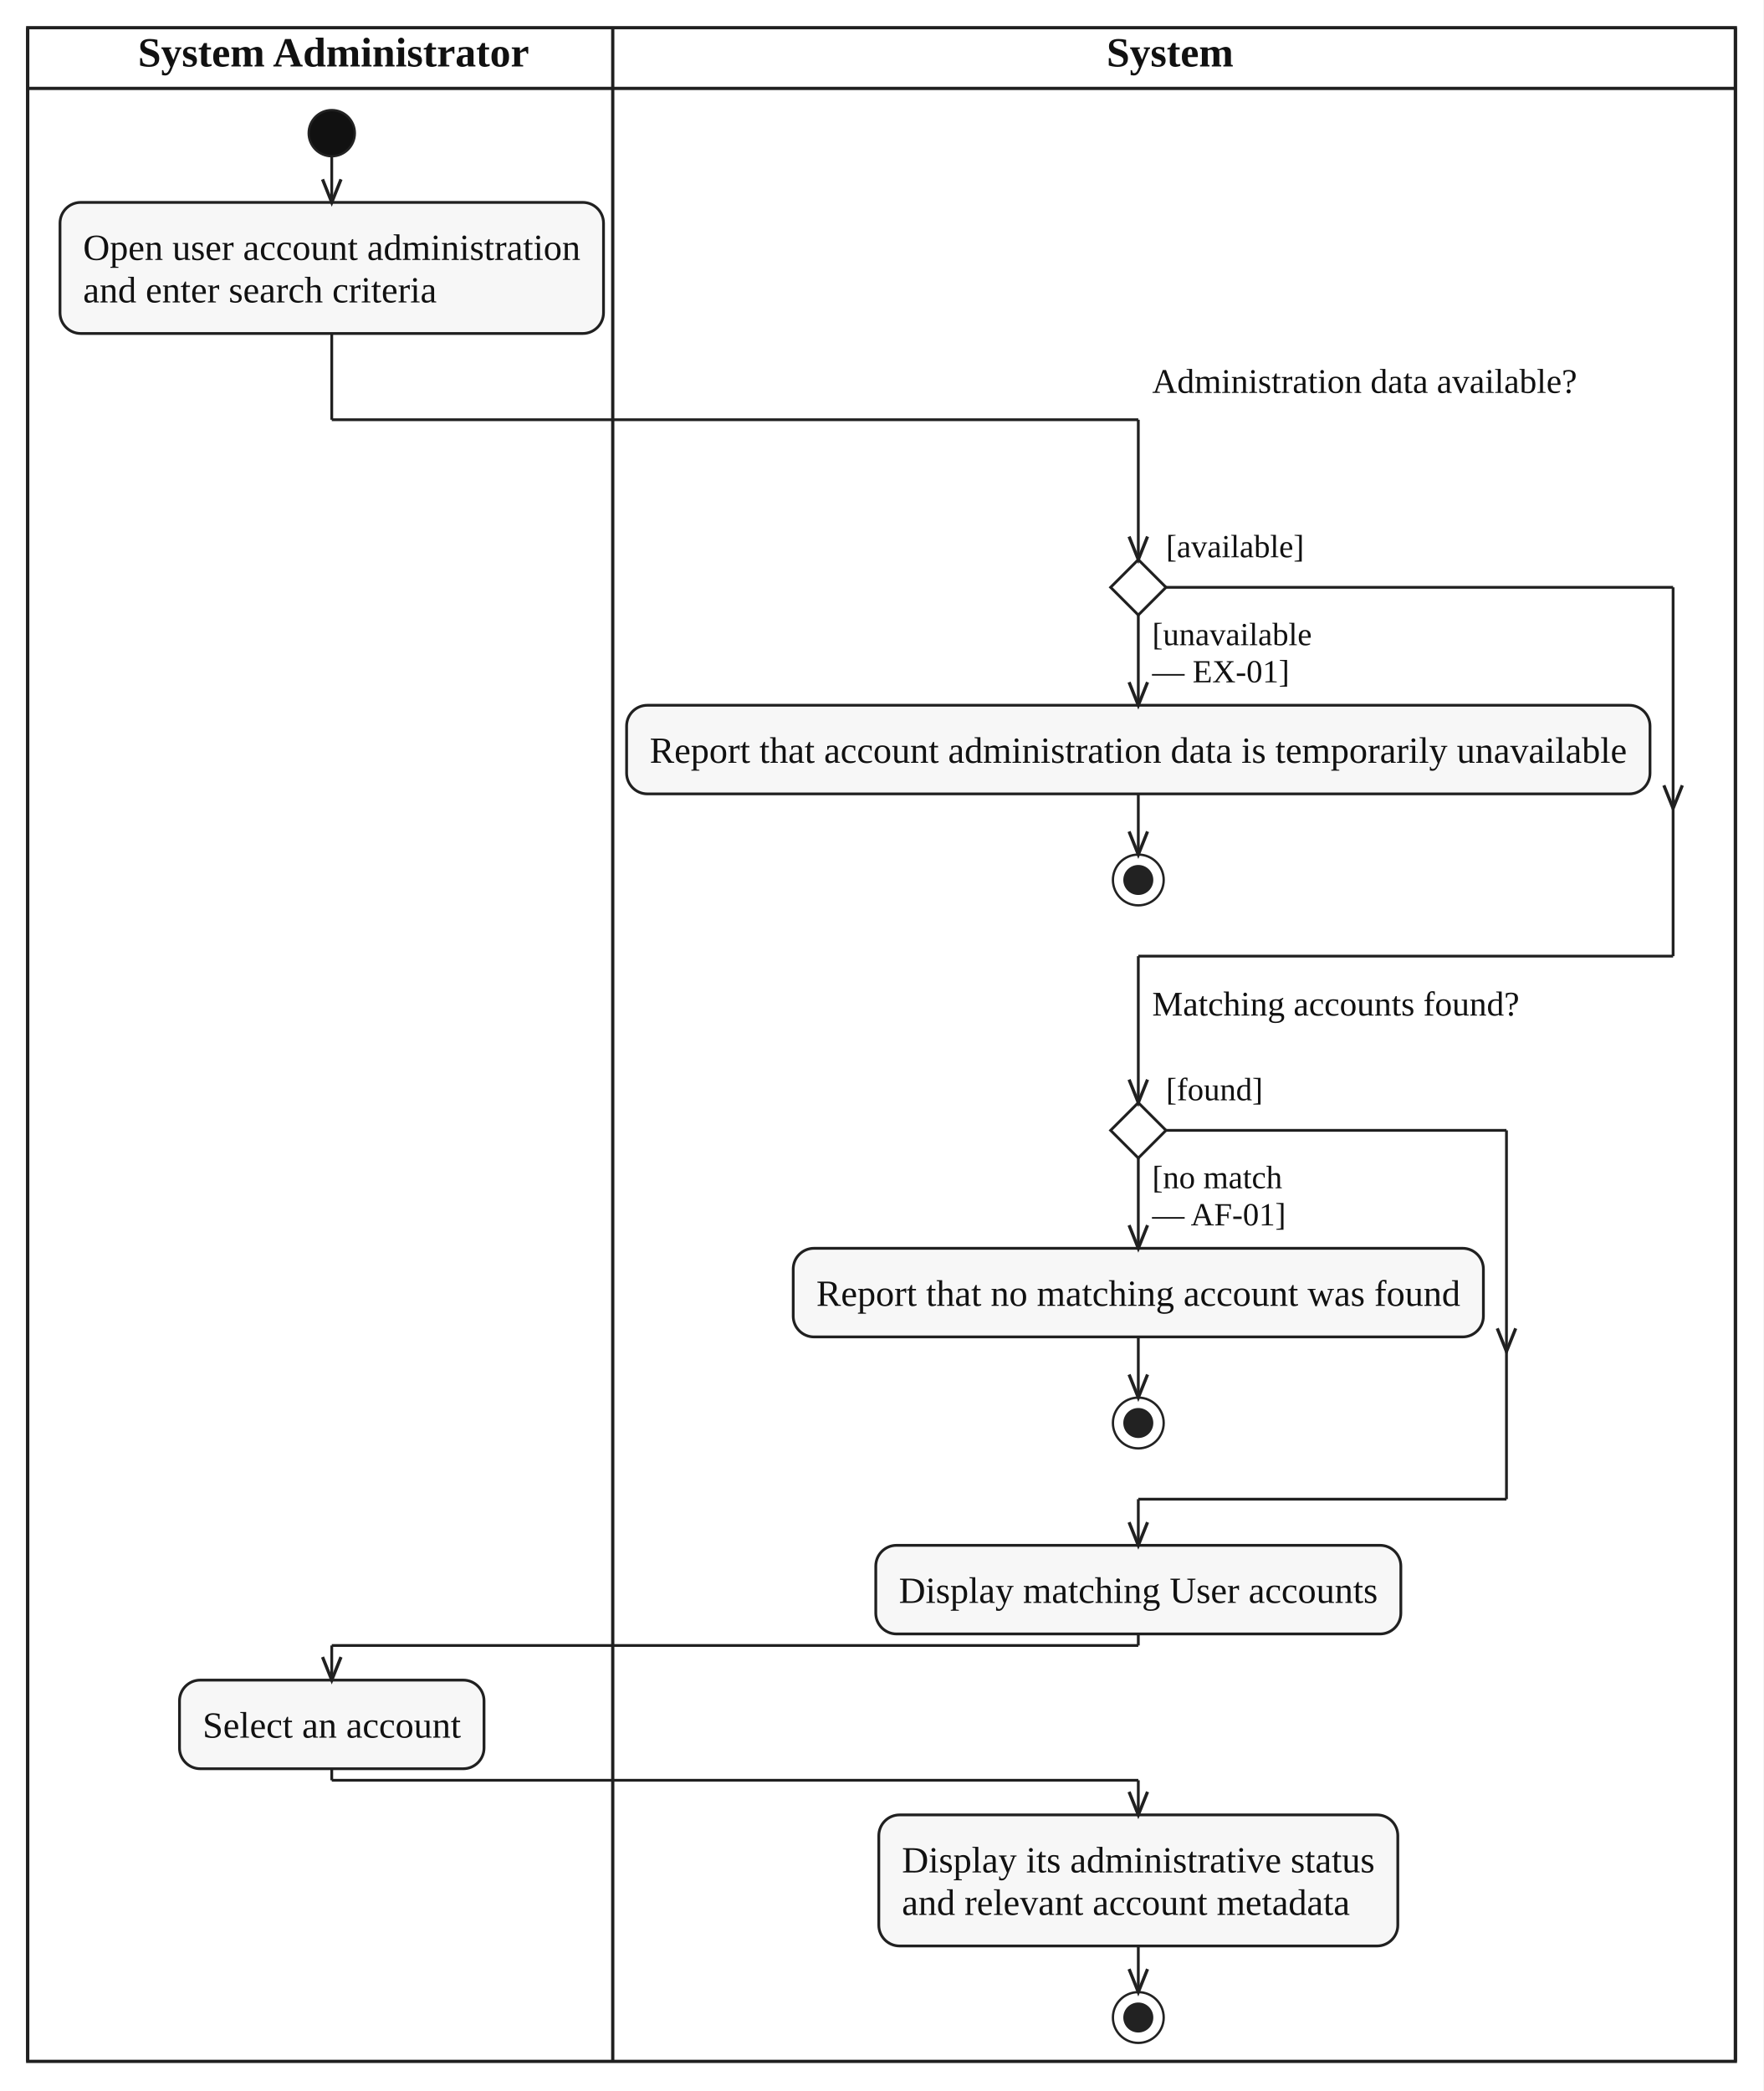
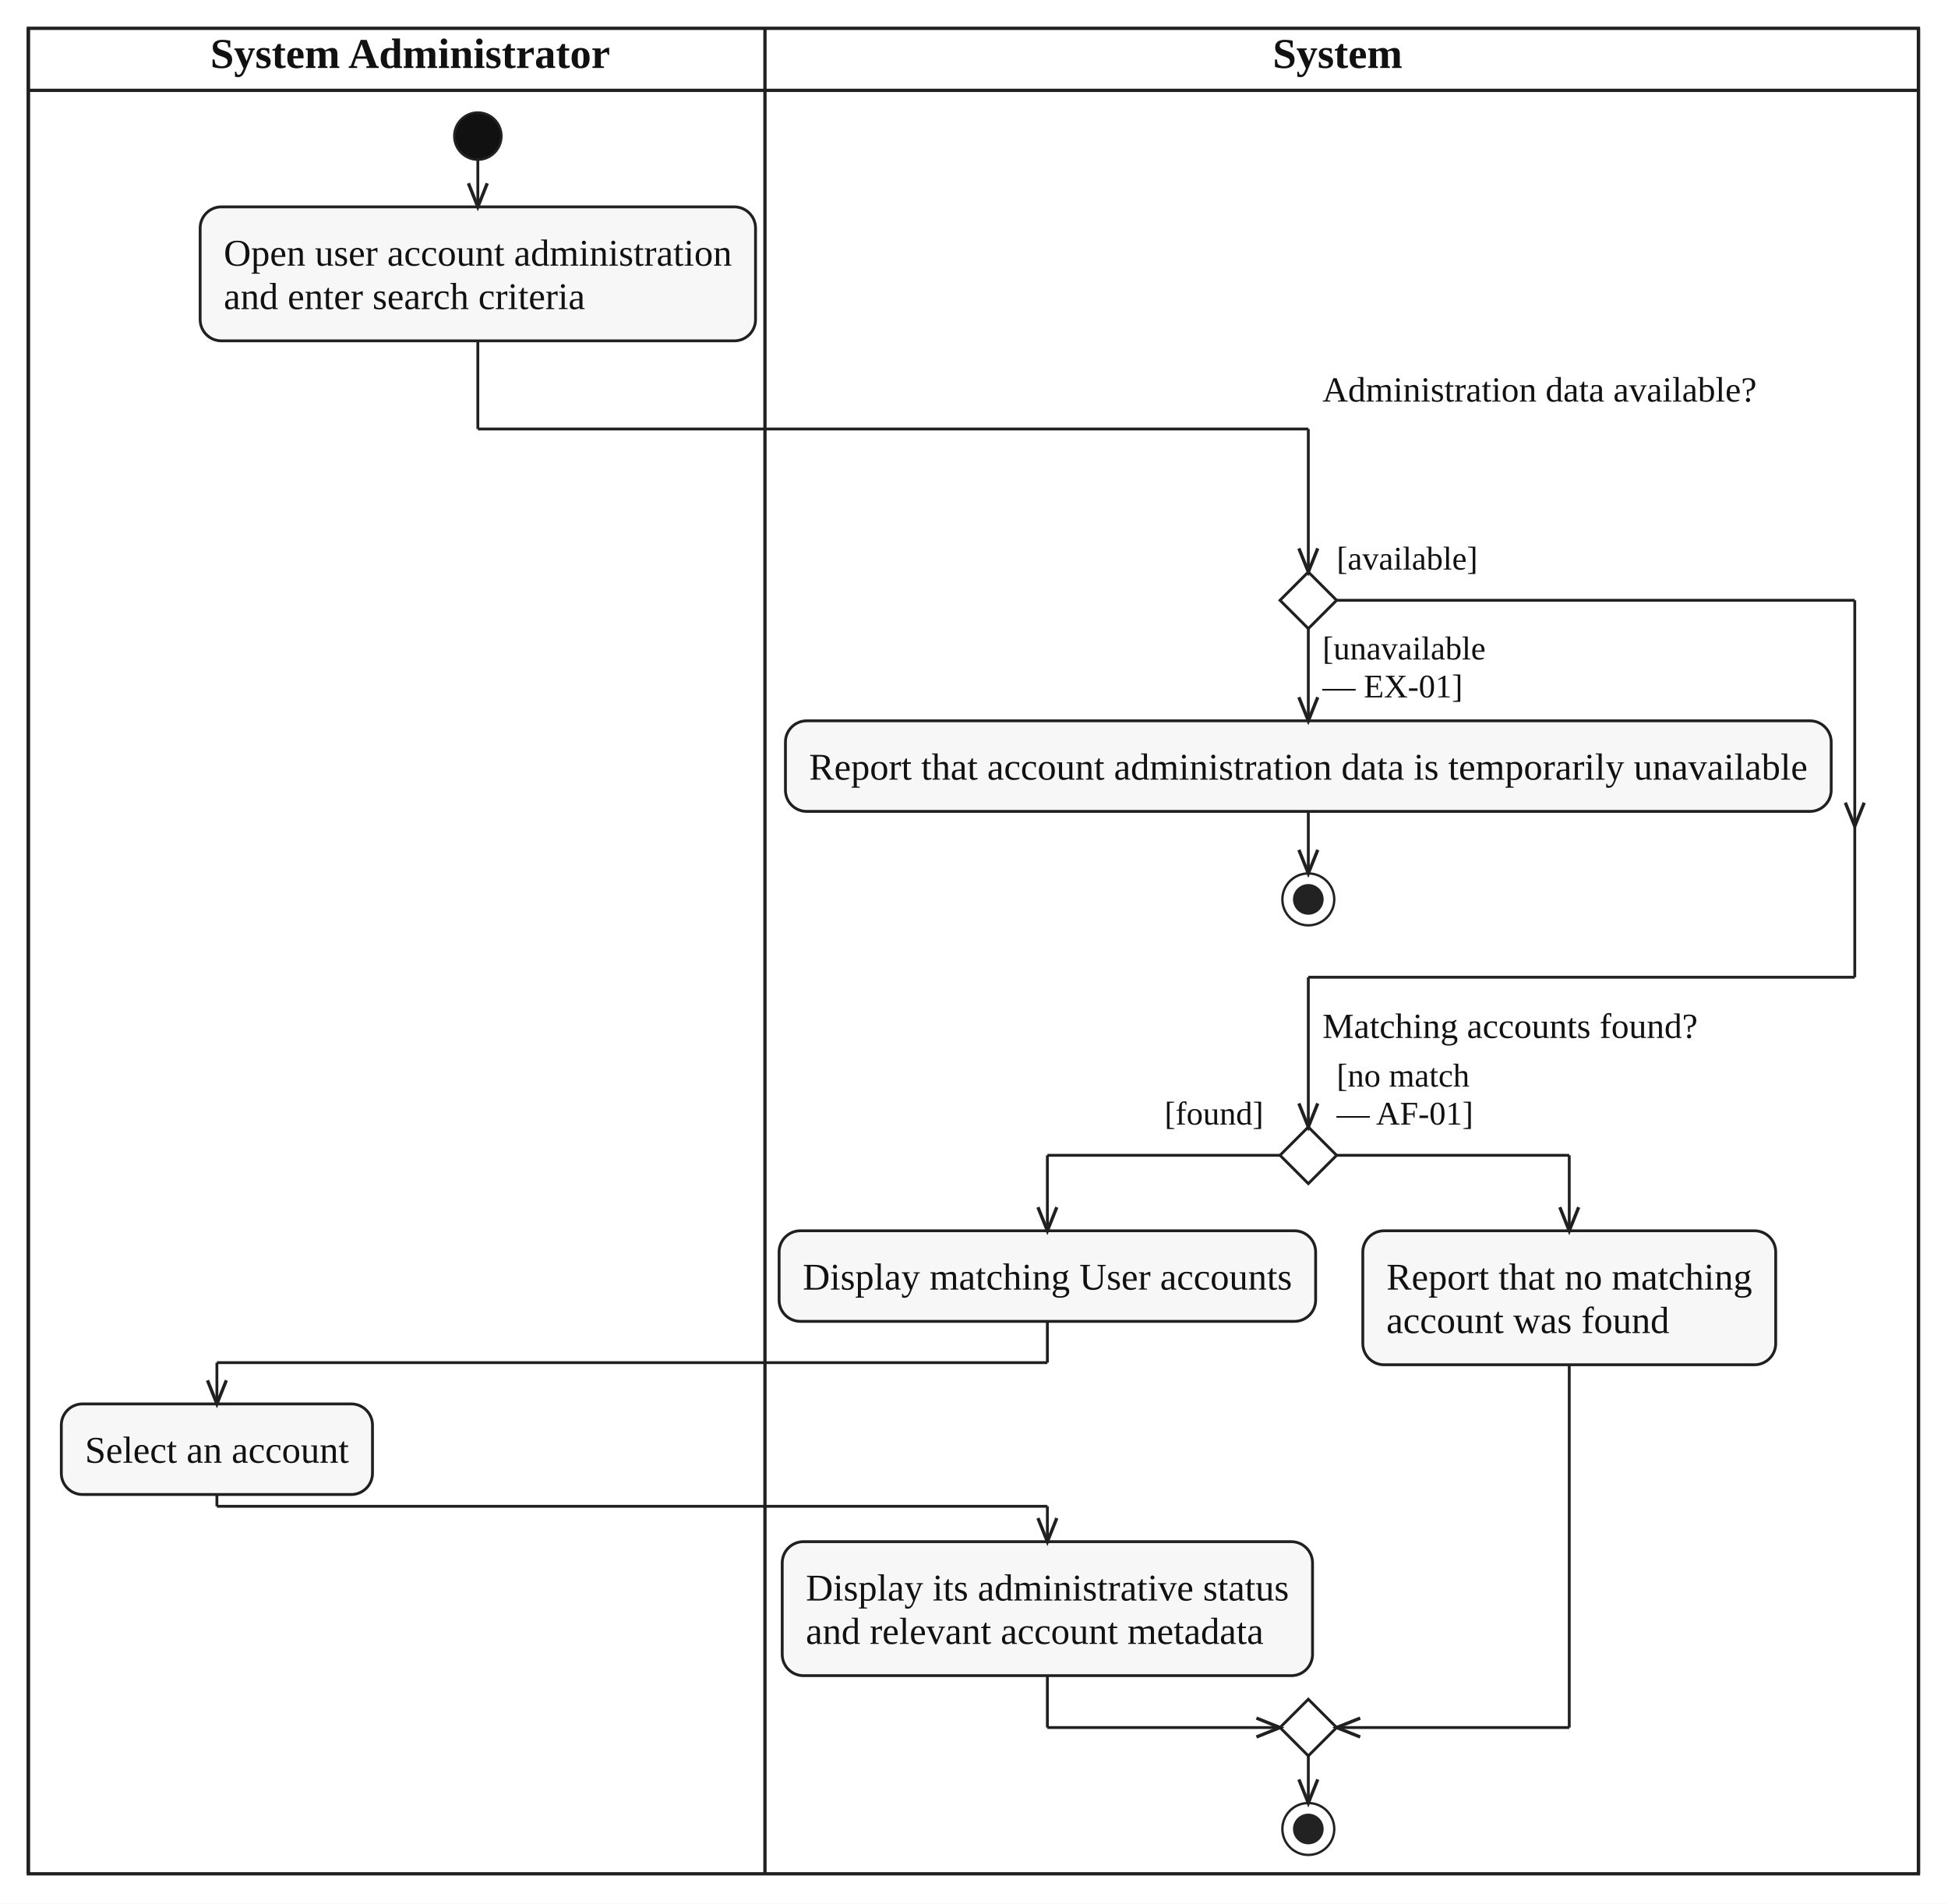
- <svg xmlns="http://www.w3.org/2000/svg" contentStyleType="text/css" height="906px" preserveAspectRatio="none" style="width:764px;height:906px;background:#FFFFFF;" version="1.1" viewBox="-5 0.394 764 906" width="764px" zoomAndPan="magnify" data-pres-formatted="1">
-   <rect id="pres-background" x="-5" y="0.394" width="764" height="906" fill="#FFFFFF" stroke="none" />
+ <svg xmlns="http://www.w3.org/2000/svg" contentStyleType="text/css" height="807px" preserveAspectRatio="none" style="width:826px;height:807px;background:#FFFFFF;" version="1.1" viewBox="-5 0.394 826 807" width="826px" zoomAndPan="magnify" data-pres-formatted="1">
+   <rect id="pres-background" x="-5" y="0.394" width="826" height="807" fill="#FFFFFF" stroke="none" />
  <defs />
  <g>
-     <rect fill="#FFFFFF" height="30.698" style="stroke:#FFFFFF;stroke-width:1.0;" width="725.164" x="15" y="12.394" />
-     <ellipse cx="138.746" cy="58.092" fill="#111111" rx="10" ry="10" style="stroke:#222222;stroke-width:1.0;" />
-     <rect fill="#F7F7F7" height="56.797" rx="9" ry="9" style="stroke:#202020;stroke-width:1.2;" width="235.492" x="21" y="88.092" />
-     <text fill="#111111" font-family="Times New Roman" font-size="16" lengthAdjust="spacing" textLength="215.492" x="31" y="113.029">Open user account administration</text>
-     <text fill="#111111" font-family="Times New Roman" font-size="16" lengthAdjust="spacing" textLength="153.234" x="31" y="131.428">and enter search criteria</text>
-     <rect fill="#F7F7F7" height="38.398" rx="9" ry="9" style="stroke:#202020;stroke-width:1.2;" width="131.945" x="72.773" y="728.36" />
-     <text fill="#111111" font-family="Times New Roman" font-size="16" lengthAdjust="spacing" textLength="111.945" x="82.773" y="753.298">Select an account</text>
-     <line style="stroke:#202020;stroke-width:1.4;" x1="7" x2="7" y1="12.394" y2="893.556" />
-     <rect fill="#F7F7F7" height="38.398" rx="9" ry="9" style="stroke:#202020;stroke-width:1.2;" width="443.422" x="266.492" y="305.975" />
-     <text fill="#111111" font-family="Times New Roman" font-size="16" lengthAdjust="spacing" textLength="423.422" x="276.492" y="330.912">Report that account administration data is temporarily unavailable</text>
-     <ellipse cx="488.203" cy="381.674" fill="none" rx="11" ry="11" style="stroke:#222222;stroke-width:1.0;" />
-     <ellipse cx="488.203" cy="381.674" fill="#222222" rx="6" ry="6" style="stroke:#222222;stroke-width:1.0;" />
-     <polygon fill="#FFFFFF" points="488.203,242.876,500.203,254.876,488.203,266.876,476.203,254.876,488.203,242.876" style="stroke:#202020;stroke-width:1.2;" />
-     <text fill="#111111" font-family="Times New Roman" font-size="15" lengthAdjust="spacing" textLength="184.102" x="494.203" y="170.637">Administration data available?</text>
-     <text fill="#111111" font-family="Times New Roman" font-size="15" lengthAdjust="spacing" textLength="3.75" x="494.203" y="187.886"> </text>
-     <text fill="#111111" font-family="Times New Roman" font-size="15" lengthAdjust="spacing" textLength="3.75" x="494.203" y="205.134"> </text>
-     <text fill="#111111" font-family="Times New Roman" font-size="15" lengthAdjust="spacing" textLength="3.75" x="494.203" y="222.383"> </text>
-     <text fill="#111111" font-family="Times New Roman" font-size="15" lengthAdjust="spacing" textLength="3.75" x="494.203" y="239.631"> </text>
-     <text fill="#111111" font-family="Times New Roman" font-size="14" lengthAdjust="spacing" textLength="76.186" x="494.203" y="279.946">  [unavailable</text>
-     <text fill="#111111" font-family="Times New Roman" font-size="14" lengthAdjust="spacing" textLength="66.486" x="494.203" y="296.045">  — EX-01]</text>
-     <text fill="#111111" font-family="Times New Roman" font-size="6" lengthAdjust="spacing" textLength="1.5" x="494.203" y="304.675"> </text>
-     <text fill="#111111" font-family="Times New Roman" font-size="14" lengthAdjust="spacing" textLength="66.849" x="500.203" y="241.848">[available]  </text>
-     <text fill="#111111" font-family="Times New Roman" font-size="6" lengthAdjust="spacing" textLength="1.5" x="500.203" y="250.477"> </text>
-     <rect fill="#F7F7F7" height="38.398" rx="9" ry="9" style="stroke:#202020;stroke-width:1.2;" width="299.039" x="338.684" y="541.263" />
-     <text fill="#111111" font-family="Times New Roman" font-size="16" lengthAdjust="spacing" textLength="279.039" x="348.684" y="566.2">Report that no matching account was found</text>
-     <ellipse cx="488.203" cy="616.962" fill="none" rx="11" ry="11" style="stroke:#222222;stroke-width:1.0;" />
-     <ellipse cx="488.203" cy="616.962" fill="#222222" rx="6" ry="6" style="stroke:#222222;stroke-width:1.0;" />
-     <polygon fill="#FFFFFF" points="488.203,478.164,500.203,490.164,488.203,502.164,476.203,490.164,488.203,478.164" style="stroke:#202020;stroke-width:1.2;" />
-     <text fill="#111111" font-family="Times New Roman" font-size="15" lengthAdjust="spacing" textLength="159.119" x="494.203" y="440.422">Matching accounts found?</text>
-     <text fill="#111111" font-family="Times New Roman" font-size="15" lengthAdjust="spacing" textLength="3.75" x="494.203" y="457.671"> </text>
-     <text fill="#111111" font-family="Times New Roman" font-size="15" lengthAdjust="spacing" textLength="3.75" x="494.203" y="474.919"> </text>
-     <text fill="#111111" font-family="Times New Roman" font-size="14" lengthAdjust="spacing" textLength="63.369" x="494.203" y="515.234">  [no match</text>
-     <text fill="#111111" font-family="Times New Roman" font-size="14" lengthAdjust="spacing" textLength="65.721" x="494.203" y="531.333">  — AF-01]</text>
-     <text fill="#111111" font-family="Times New Roman" font-size="6" lengthAdjust="spacing" textLength="1.5" x="494.203" y="539.963"> </text>
-     <text fill="#111111" font-family="Times New Roman" font-size="14" lengthAdjust="spacing" textLength="48.986" x="500.203" y="477.136">[found]  </text>
-     <text fill="#111111" font-family="Times New Roman" font-size="6" lengthAdjust="spacing" textLength="1.5" x="500.203" y="485.766"> </text>
-     <rect fill="#F7F7F7" height="38.398" rx="9" ry="9" style="stroke:#202020;stroke-width:1.2;" width="227.5" x="374.453" y="669.962" />
-     <text fill="#111111" font-family="Times New Roman" font-size="16" lengthAdjust="spacing" textLength="207.5" x="384.453" y="694.899">Display matching User accounts</text>
-     <rect fill="#F7F7F7" height="56.797" rx="9" ry="9" style="stroke:#202020;stroke-width:1.2;" width="224.867" x="375.769" y="786.759" />
-     <text fill="#111111" font-family="Times New Roman" font-size="16" lengthAdjust="spacing" textLength="204.867" x="385.769" y="811.696">Display its administrative status</text>
-     <text fill="#111111" font-family="Times New Roman" font-size="16" lengthAdjust="spacing" textLength="194.117" x="385.769" y="830.095">and relevant account metadata</text>
-     <ellipse cx="488.203" cy="874.556" fill="none" rx="11" ry="11" style="stroke:#222222;stroke-width:1.0;" />
-     <ellipse cx="488.203" cy="874.556" fill="#222222" rx="6" ry="6" style="stroke:#222222;stroke-width:1.0;" />
-     <line style="stroke:#202020;stroke-width:1.4;" x1="260.492" x2="260.492" y1="12.394" y2="893.556" />
-     <line style="stroke:#202020;stroke-width:1.4;" x1="746.914" x2="746.914" y1="12.394" y2="893.556" />
-     <line style="stroke:#202020;stroke-width:1.2;" x1="138.746" x2="138.746" y1="68.092" y2="88.092" />
-     <polyline points="134.746,78.092 138.746,88.092 142.746,78.092" fill="none" stroke="#202020" stroke-width="1.4" stroke-linejoin="miter" stroke-linecap="butt" class="open-arrowhead" />
-     <line style="stroke:#202020;stroke-width:1.2;" x1="488.203" x2="488.203" y1="344.373" y2="370.674" />
-     <polyline points="484.203,360.674 488.203,370.674 492.203,360.674" fill="none" stroke="#202020" stroke-width="1.4" stroke-linejoin="miter" stroke-linecap="butt" class="open-arrowhead" />
-     <line style="stroke:#202020;stroke-width:1.2;" x1="488.203" x2="488.203" y1="266.876" y2="305.975" />
-     <polyline points="484.203,295.975 488.203,305.975 492.203,295.975" fill="none" stroke="#202020" stroke-width="1.4" stroke-linejoin="miter" stroke-linecap="butt" class="open-arrowhead" />
-     <line style="stroke:#202020;stroke-width:1.2;" x1="500.203" x2="719.914" y1="254.876" y2="254.876" />
-     <polyline points="715.914,340.674 719.914,350.674 723.914,340.674" fill="none" stroke="#202020" stroke-width="1.4" stroke-linejoin="miter" stroke-linecap="butt" class="open-arrowhead" />
-     <line style="stroke:#202020;stroke-width:1.2;" x1="719.914" x2="719.914" y1="254.876" y2="414.674" />
-     <line style="stroke:#202020;stroke-width:1.2;" x1="719.914" x2="488.203" y1="414.674" y2="414.674" />
-     <line style="stroke:#202020;stroke-width:1.2;" x1="488.203" x2="488.203" y1="414.674" y2="478.164" />
-     <polyline points="484.203,468.164 488.203,478.164 492.203,468.164" fill="none" stroke="#202020" stroke-width="1.4" stroke-linejoin="miter" stroke-linecap="butt" class="open-arrowhead" />
-     <line style="stroke:#202020;stroke-width:1.2;" x1="488.203" x2="488.203" y1="579.661" y2="605.962" />
-     <polyline points="484.203,595.962 488.203,605.962 492.203,595.962" fill="none" stroke="#202020" stroke-width="1.4" stroke-linejoin="miter" stroke-linecap="butt" class="open-arrowhead" />
-     <line style="stroke:#202020;stroke-width:1.2;" x1="488.203" x2="488.203" y1="502.164" y2="541.263" />
-     <polyline points="484.203,531.263 488.203,541.263 492.203,531.263" fill="none" stroke="#202020" stroke-width="1.4" stroke-linejoin="miter" stroke-linecap="butt" class="open-arrowhead" />
-     <line style="stroke:#202020;stroke-width:1.2;" x1="500.203" x2="647.723" y1="490.164" y2="490.164" />
-     <polyline points="643.723,575.962 647.723,585.962 651.723,575.962" fill="none" stroke="#202020" stroke-width="1.4" stroke-linejoin="miter" stroke-linecap="butt" class="open-arrowhead" />
-     <line style="stroke:#202020;stroke-width:1.2;" x1="647.723" x2="647.723" y1="490.164" y2="649.962" />
-     <line style="stroke:#202020;stroke-width:1.2;" x1="647.723" x2="488.203" y1="649.962" y2="649.962" />
-     <line style="stroke:#202020;stroke-width:1.2;" x1="488.203" x2="488.203" y1="649.962" y2="669.962" />
-     <polyline points="484.203,659.962 488.203,669.962 492.203,659.962" fill="none" stroke="#202020" stroke-width="1.4" stroke-linejoin="miter" stroke-linecap="butt" class="open-arrowhead" />
-     <line style="stroke:#202020;stroke-width:1.2;" x1="488.203" x2="488.203" y1="843.556" y2="863.556" />
-     <polyline points="484.203,853.556 488.203,863.556 492.203,853.556" fill="none" stroke="#202020" stroke-width="1.4" stroke-linejoin="miter" stroke-linecap="butt" class="open-arrowhead" />
-     <line style="stroke:#202020;stroke-width:1.2;" x1="138.746" x2="138.746" y1="144.889" y2="182.255" />
-     <line style="stroke:#202020;stroke-width:1.2;" x1="138.746" x2="488.203" y1="182.255" y2="182.255" />
-     <line style="stroke:#202020;stroke-width:1.2;" x1="488.203" x2="488.203" y1="182.255" y2="242.876" />
-     <polyline points="484.203,232.876 488.203,242.876 492.203,232.876" fill="none" stroke="#202020" stroke-width="1.4" stroke-linejoin="miter" stroke-linecap="butt" class="open-arrowhead" />
-     <line style="stroke:#202020;stroke-width:1.2;" x1="488.203" x2="488.203" y1="708.36" y2="713.36" />
-     <line style="stroke:#202020;stroke-width:1.2;" x1="488.203" x2="138.746" y1="713.36" y2="713.36" />
-     <line style="stroke:#202020;stroke-width:1.2;" x1="138.746" x2="138.746" y1="713.36" y2="728.36" />
-     <polyline points="134.746,718.36 138.746,728.36 142.746,718.36" fill="none" stroke="#202020" stroke-width="1.4" stroke-linejoin="miter" stroke-linecap="butt" class="open-arrowhead" />
-     <line style="stroke:#202020;stroke-width:1.2;" x1="138.746" x2="138.746" y1="766.759" y2="771.759" />
-     <line style="stroke:#202020;stroke-width:1.2;" x1="138.746" x2="488.203" y1="771.759" y2="771.759" />
-     <line style="stroke:#202020;stroke-width:1.2;" x1="488.203" x2="488.203" y1="771.759" y2="786.759" />
-     <polyline points="484.203,776.759 488.203,786.759 492.203,776.759" fill="none" stroke="#202020" stroke-width="1.4" stroke-linejoin="miter" stroke-linecap="butt" class="open-arrowhead" />
-     <text fill="#111111" font-family="Times New Roman" font-size="18" font-weight="bold" lengthAdjust="spacing" textLength="170.481" x="54.755" y="29.198">System Administrator</text>
-     <text fill="#111111" font-family="Times New Roman" font-size="7" font-weight="bold" lengthAdjust="spacing" textLength="1.75" x="50.255" y="39.627"> </text>
-     <text fill="#111111" font-family="Times New Roman" font-size="18" font-weight="bold" lengthAdjust="spacing" textLength="54.993" x="474.457" y="29.198">System</text>
-     <text fill="#111111" font-family="Times New Roman" font-size="7" font-weight="bold" lengthAdjust="spacing" textLength="1.75" x="469.957" y="39.627"> </text>
+     <rect fill="#FFFFFF" height="30.698" style="stroke:#FFFFFF;stroke-width:1.0;" width="786.719" x="15" y="12.394" />
+     <ellipse cx="197.617" cy="58.092" fill="#111111" rx="10" ry="10" style="stroke:#222222;stroke-width:1.0;" />
+     <rect fill="#F7F7F7" height="56.797" rx="9" ry="9" style="stroke:#202020;stroke-width:1.2;" width="235.492" x="79.871" y="88.092" />
+     <text fill="#111111" font-family="Times New Roman" font-size="16" lengthAdjust="spacing" textLength="215.492" x="89.871" y="113.029">Open user account administration</text>
+     <text fill="#111111" font-family="Times New Roman" font-size="16" lengthAdjust="spacing" textLength="153.234" x="89.871" y="131.428">and enter search criteria</text>
+     <rect fill="#F7F7F7" height="38.398" rx="9" ry="9" style="stroke:#202020;stroke-width:1.2;" width="131.945" x="21" y="595.562" />
+     <text fill="#111111" font-family="Times New Roman" font-size="16" lengthAdjust="spacing" textLength="111.945" x="31" y="620.5">Select an account</text>
+     <line style="stroke:#202020;stroke-width:1.4;" x1="7" x2="7" y1="12.394" y2="794.758" />
+     <rect fill="#F7F7F7" height="38.398" rx="9" ry="9" style="stroke:#202020;stroke-width:1.2;" width="443.422" x="328.047" y="305.975" />
+     <text fill="#111111" font-family="Times New Roman" font-size="16" lengthAdjust="spacing" textLength="423.422" x="338.047" y="330.912">Report that account administration data is temporarily unavailable</text>
+     <ellipse cx="549.758" cy="381.674" fill="none" rx="11" ry="11" style="stroke:#222222;stroke-width:1.0;" />
+     <ellipse cx="549.758" cy="381.674" fill="#222222" rx="6" ry="6" style="stroke:#222222;stroke-width:1.0;" />
+     <polygon fill="#FFFFFF" points="549.758,242.876,561.758,254.876,549.758,266.876,537.758,254.876,549.758,242.876" style="stroke:#202020;stroke-width:1.2;" />
+     <text fill="#111111" font-family="Times New Roman" font-size="15" lengthAdjust="spacing" textLength="184.102" x="555.758" y="170.637">Administration data available?</text>
+     <text fill="#111111" font-family="Times New Roman" font-size="15" lengthAdjust="spacing" textLength="3.75" x="555.758" y="187.886"> </text>
+     <text fill="#111111" font-family="Times New Roman" font-size="15" lengthAdjust="spacing" textLength="3.75" x="555.758" y="205.134"> </text>
+     <text fill="#111111" font-family="Times New Roman" font-size="15" lengthAdjust="spacing" textLength="3.75" x="555.758" y="222.383"> </text>
+     <text fill="#111111" font-family="Times New Roman" font-size="15" lengthAdjust="spacing" textLength="3.75" x="555.758" y="239.631"> </text>
+     <text fill="#111111" font-family="Times New Roman" font-size="14" lengthAdjust="spacing" textLength="76.186" x="555.758" y="279.946">  [unavailable</text>
+     <text fill="#111111" font-family="Times New Roman" font-size="14" lengthAdjust="spacing" textLength="66.486" x="555.758" y="296.045">  — EX-01]</text>
+     <text fill="#111111" font-family="Times New Roman" font-size="6" lengthAdjust="spacing" textLength="1.5" x="555.758" y="304.675"> </text>
+     <text fill="#111111" font-family="Times New Roman" font-size="14" lengthAdjust="spacing" textLength="66.849" x="561.758" y="241.848">[available]  </text>
+     <text fill="#111111" font-family="Times New Roman" font-size="6" lengthAdjust="spacing" textLength="1.5" x="561.758" y="250.477"> </text>
+     <polygon fill="#FFFFFF" points="549.758,478.164,561.758,490.164,549.758,502.164,537.758,490.164,549.758,478.164" style="stroke:#202020;stroke-width:1.2;" />
+     <text fill="#111111" font-family="Times New Roman" font-size="15" lengthAdjust="spacing" textLength="159.119" x="555.758" y="440.422">Matching accounts found?</text>
+     <text fill="#111111" font-family="Times New Roman" font-size="15" lengthAdjust="spacing" textLength="3.75" x="555.758" y="457.671"> </text>
+     <text fill="#111111" font-family="Times New Roman" font-size="15" lengthAdjust="spacing" textLength="3.75" x="555.758" y="474.919"> </text>
+     <text fill="#111111" font-family="Times New Roman" font-size="14" lengthAdjust="spacing" textLength="48.986" x="488.772" y="477.136">[found]  </text>
+     <text fill="#111111" font-family="Times New Roman" font-size="6" lengthAdjust="spacing" textLength="1.5" x="488.772" y="485.766"> </text>
+     <text fill="#111111" font-family="Times New Roman" font-size="14" lengthAdjust="spacing" textLength="63.369" x="561.758" y="461.037">  [no match</text>
+     <text fill="#111111" font-family="Times New Roman" font-size="14" lengthAdjust="spacing" textLength="65.721" x="561.758" y="477.136">  — AF-01]</text>
+     <text fill="#111111" font-family="Times New Roman" font-size="6" lengthAdjust="spacing" textLength="1.5" x="561.758" y="485.766"> </text>
+     <rect fill="#F7F7F7" height="38.398" rx="9" ry="9" style="stroke:#202020;stroke-width:1.2;" width="227.5" x="325.363" y="522.164" />
+     <text fill="#111111" font-family="Times New Roman" font-size="16" lengthAdjust="spacing" textLength="207.5" x="335.363" y="547.102">Display matching User accounts</text>
+     <rect fill="#F7F7F7" height="56.797" rx="9" ry="9" style="stroke:#202020;stroke-width:1.2;" width="224.867" x="326.68" y="653.961" />
+     <text fill="#111111" font-family="Times New Roman" font-size="16" lengthAdjust="spacing" textLength="204.867" x="336.68" y="678.898">Display its administrative status</text>
+     <text fill="#111111" font-family="Times New Roman" font-size="16" lengthAdjust="spacing" textLength="194.117" x="336.68" y="697.297">and relevant account metadata</text>
+     <rect fill="#F7F7F7" height="56.797" rx="9" ry="9" style="stroke:#202020;stroke-width:1.2;" width="175.078" x="572.863" y="522.164" />
+     <text fill="#111111" font-family="Times New Roman" font-size="16" lengthAdjust="spacing" textLength="155.078" x="582.863" y="547.102">Report that no matching</text>
+     <text fill="#111111" font-family="Times New Roman" font-size="16" lengthAdjust="spacing" textLength="119.961" x="582.863" y="565.5">account was found</text>
+     <polygon fill="#FFFFFF" points="549.758,720.758,561.758,732.758,549.758,744.758,537.758,732.758,549.758,720.758" style="stroke:#202020;stroke-width:1.2;" />
+     <ellipse cx="549.758" cy="775.758" fill="none" rx="11" ry="11" style="stroke:#222222;stroke-width:1.0;" />
+     <ellipse cx="549.758" cy="775.758" fill="#222222" rx="6" ry="6" style="stroke:#222222;stroke-width:1.0;" />
+     <line style="stroke:#202020;stroke-width:1.4;" x1="319.363" x2="319.363" y1="12.394" y2="794.758" />
+     <line style="stroke:#202020;stroke-width:1.4;" x1="808.469" x2="808.469" y1="12.394" y2="794.758" />
+     <line style="stroke:#202020;stroke-width:1.2;" x1="197.617" x2="197.617" y1="68.092" y2="88.092" />
+     <polyline points="193.617,78.092 197.617,88.092 201.617,78.092" fill="none" stroke="#202020" stroke-width="1.4" stroke-linejoin="miter" stroke-linecap="butt" class="open-arrowhead" />
+     <line style="stroke:#202020;stroke-width:1.2;" x1="549.758" x2="549.758" y1="344.373" y2="370.674" />
+     <polyline points="545.758,360.674 549.758,370.674 553.758,360.674" fill="none" stroke="#202020" stroke-width="1.4" stroke-linejoin="miter" stroke-linecap="butt" class="open-arrowhead" />
+     <line style="stroke:#202020;stroke-width:1.2;" x1="549.758" x2="549.758" y1="266.876" y2="305.975" />
+     <polyline points="545.758,295.975 549.758,305.975 553.758,295.975" fill="none" stroke="#202020" stroke-width="1.4" stroke-linejoin="miter" stroke-linecap="butt" class="open-arrowhead" />
+     <line style="stroke:#202020;stroke-width:1.2;" x1="561.758" x2="781.469" y1="254.876" y2="254.876" />
+     <polyline points="777.469,340.674 781.469,350.674 785.469,340.674" fill="none" stroke="#202020" stroke-width="1.4" stroke-linejoin="miter" stroke-linecap="butt" class="open-arrowhead" />
+     <line style="stroke:#202020;stroke-width:1.2;" x1="781.469" x2="781.469" y1="254.876" y2="414.674" />
+     <line style="stroke:#202020;stroke-width:1.2;" x1="781.469" x2="549.758" y1="414.674" y2="414.674" />
+     <line style="stroke:#202020;stroke-width:1.2;" x1="549.758" x2="549.758" y1="414.674" y2="478.164" />
+     <polyline points="545.758,468.164 549.758,478.164 553.758,468.164" fill="none" stroke="#202020" stroke-width="1.4" stroke-linejoin="miter" stroke-linecap="butt" class="open-arrowhead" />
+     <line style="stroke:#202020;stroke-width:1.2;" x1="537.758" x2="439.113" y1="490.164" y2="490.164" />
+     <line style="stroke:#202020;stroke-width:1.2;" x1="439.113" x2="439.113" y1="490.164" y2="522.164" />
+     <polyline points="435.113,512.164 439.113,522.164 443.113,512.164" fill="none" stroke="#202020" stroke-width="1.4" stroke-linejoin="miter" stroke-linecap="butt" class="open-arrowhead" />
+     <line style="stroke:#202020;stroke-width:1.2;" x1="561.758" x2="660.402" y1="490.164" y2="490.164" />
+     <line style="stroke:#202020;stroke-width:1.2;" x1="660.402" x2="660.402" y1="490.164" y2="522.164" />
+     <polyline points="656.402,512.164 660.402,522.164 664.402,512.164" fill="none" stroke="#202020" stroke-width="1.4" stroke-linejoin="miter" stroke-linecap="butt" class="open-arrowhead" />
+     <line style="stroke:#202020;stroke-width:1.2;" x1="439.113" x2="439.113" y1="710.758" y2="732.758" />
+     <line style="stroke:#202020;stroke-width:1.2;" x1="439.113" x2="537.758" y1="732.758" y2="732.758" />
+     <polyline points="527.758,728.758 537.758,732.758 527.758,736.758" fill="none" stroke="#202020" stroke-width="1.4" stroke-linejoin="miter" stroke-linecap="butt" class="open-arrowhead" />
+     <line style="stroke:#202020;stroke-width:1.2;" x1="660.402" x2="660.402" y1="578.961" y2="732.758" />
+     <line style="stroke:#202020;stroke-width:1.2;" x1="660.402" x2="561.758" y1="732.758" y2="732.758" />
+     <polyline points="571.758,728.758 561.758,732.758 571.758,736.758" fill="none" stroke="#202020" stroke-width="1.4" stroke-linejoin="miter" stroke-linecap="butt" class="open-arrowhead" />
+     <line style="stroke:#202020;stroke-width:1.2;" x1="549.758" x2="549.758" y1="744.758" y2="764.758" />
+     <polyline points="545.758,754.758 549.758,764.758 553.758,754.758" fill="none" stroke="#202020" stroke-width="1.4" stroke-linejoin="miter" stroke-linecap="butt" class="open-arrowhead" />
+     <line style="stroke:#202020;stroke-width:1.2;" x1="197.617" x2="197.617" y1="144.889" y2="182.255" />
+     <line style="stroke:#202020;stroke-width:1.2;" x1="197.617" x2="549.758" y1="182.255" y2="182.255" />
+     <line style="stroke:#202020;stroke-width:1.2;" x1="549.758" x2="549.758" y1="182.255" y2="242.876" />
+     <polyline points="545.758,232.876 549.758,242.876 553.758,232.876" fill="none" stroke="#202020" stroke-width="1.4" stroke-linejoin="miter" stroke-linecap="butt" class="open-arrowhead" />
+     <line style="stroke:#202020;stroke-width:1.2;" x1="439.113" x2="439.113" y1="560.562" y2="578.062" />
+     <line style="stroke:#202020;stroke-width:1.2;" x1="439.113" x2="86.973" y1="578.062" y2="578.062" />
+     <line style="stroke:#202020;stroke-width:1.2;" x1="86.973" x2="86.973" y1="578.062" y2="595.562" />
+     <polyline points="82.973,585.562 86.973,595.562 90.973,585.562" fill="none" stroke="#202020" stroke-width="1.4" stroke-linejoin="miter" stroke-linecap="butt" class="open-arrowhead" />
+     <line style="stroke:#202020;stroke-width:1.2;" x1="86.973" x2="86.973" y1="633.961" y2="638.961" />
+     <line style="stroke:#202020;stroke-width:1.2;" x1="86.973" x2="439.113" y1="638.961" y2="638.961" />
+     <line style="stroke:#202020;stroke-width:1.2;" x1="439.113" x2="439.113" y1="638.961" y2="653.961" />
+     <polyline points="435.113,643.961 439.113,653.961 443.113,643.961" fill="none" stroke="#202020" stroke-width="1.4" stroke-linejoin="miter" stroke-linecap="butt" class="open-arrowhead" />
+     <text fill="#111111" font-family="Times New Roman" font-size="18" font-weight="bold" lengthAdjust="spacing" textLength="170.481" x="84.191" y="29.198">System Administrator</text>
+     <text fill="#111111" font-family="Times New Roman" font-size="7" font-weight="bold" lengthAdjust="spacing" textLength="1.75" x="79.691" y="39.627"> </text>
+     <text fill="#111111" font-family="Times New Roman" font-size="18" font-weight="bold" lengthAdjust="spacing" textLength="54.993" x="534.669" y="29.198">System</text>
+     <text fill="#111111" font-family="Times New Roman" font-size="7" font-weight="bold" lengthAdjust="spacing" textLength="1.75" x="530.169" y="39.627"> </text>
  </g>
  <g id="pres-frame" fill="none" stroke="#202020" stroke-width="1.4">
-     <rect x="7" y="12.394" width="739.914" height="881.162" />
-     <line x1="7" x2="746.914" y1="38.698" y2="38.698" />
+     <rect x="7" y="12.394" width="801.469" height="782.364" />
+     <line x1="7" x2="808.469" y1="38.698" y2="38.698" />
  </g>
</svg>
